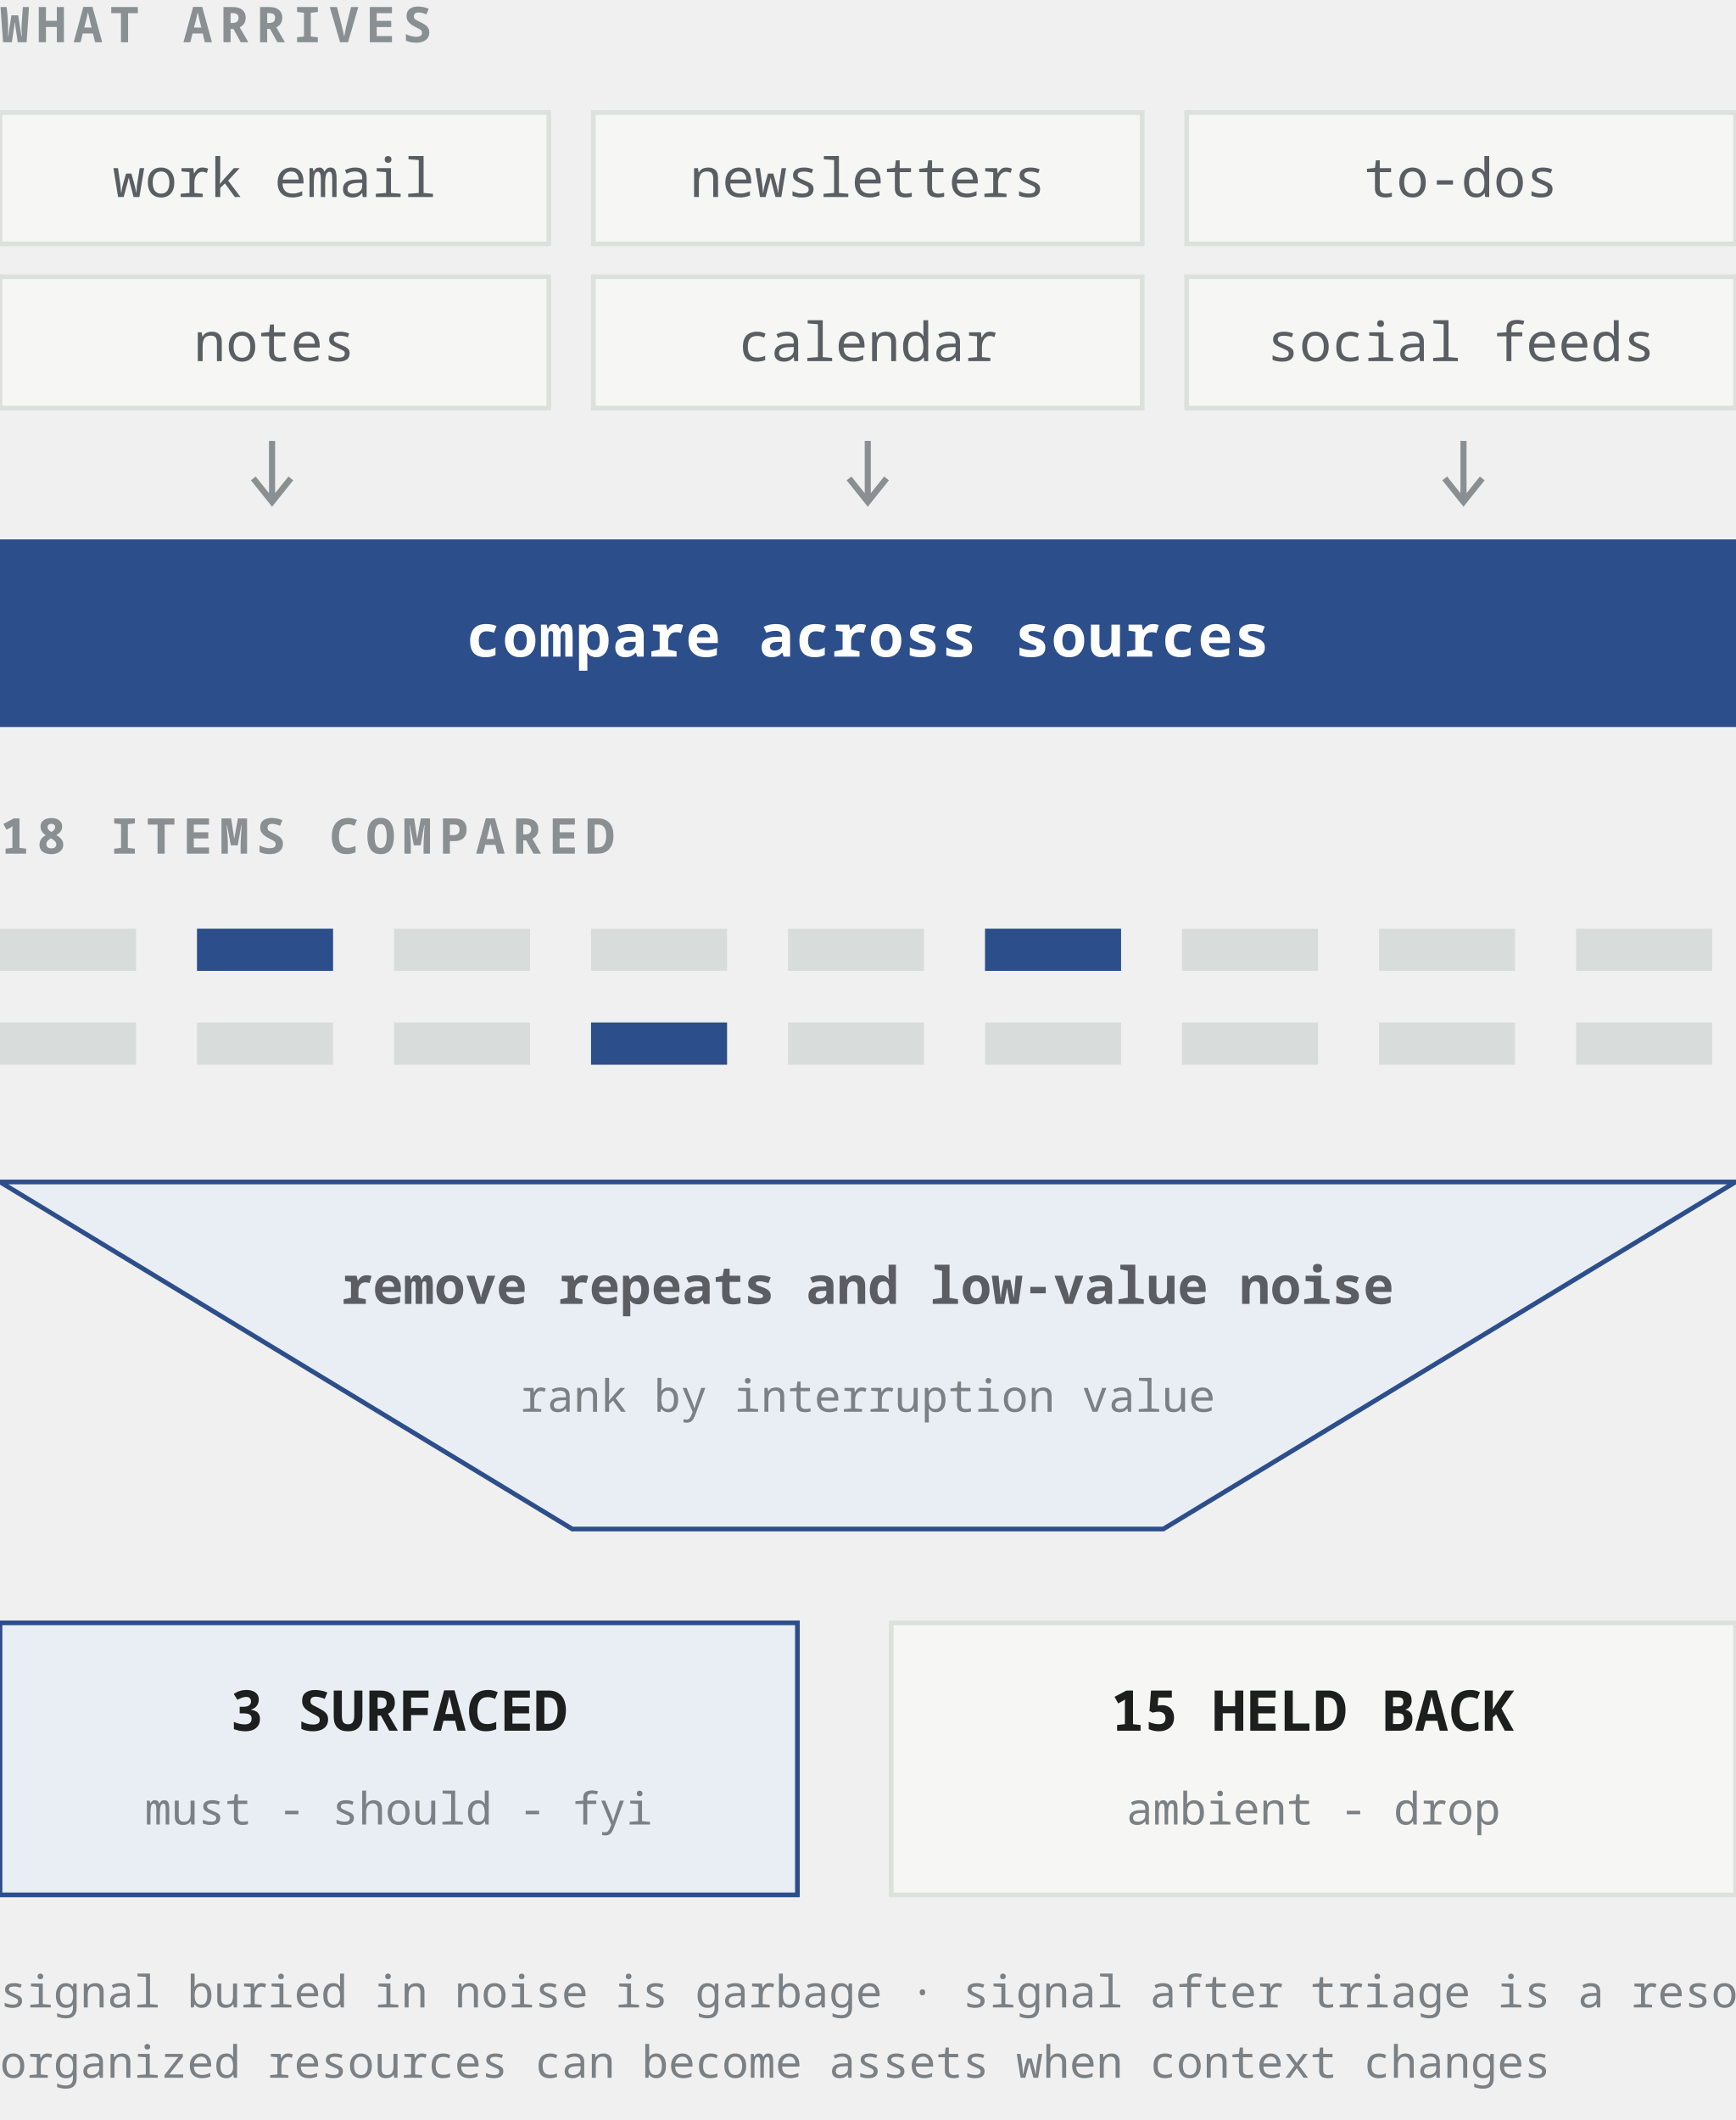
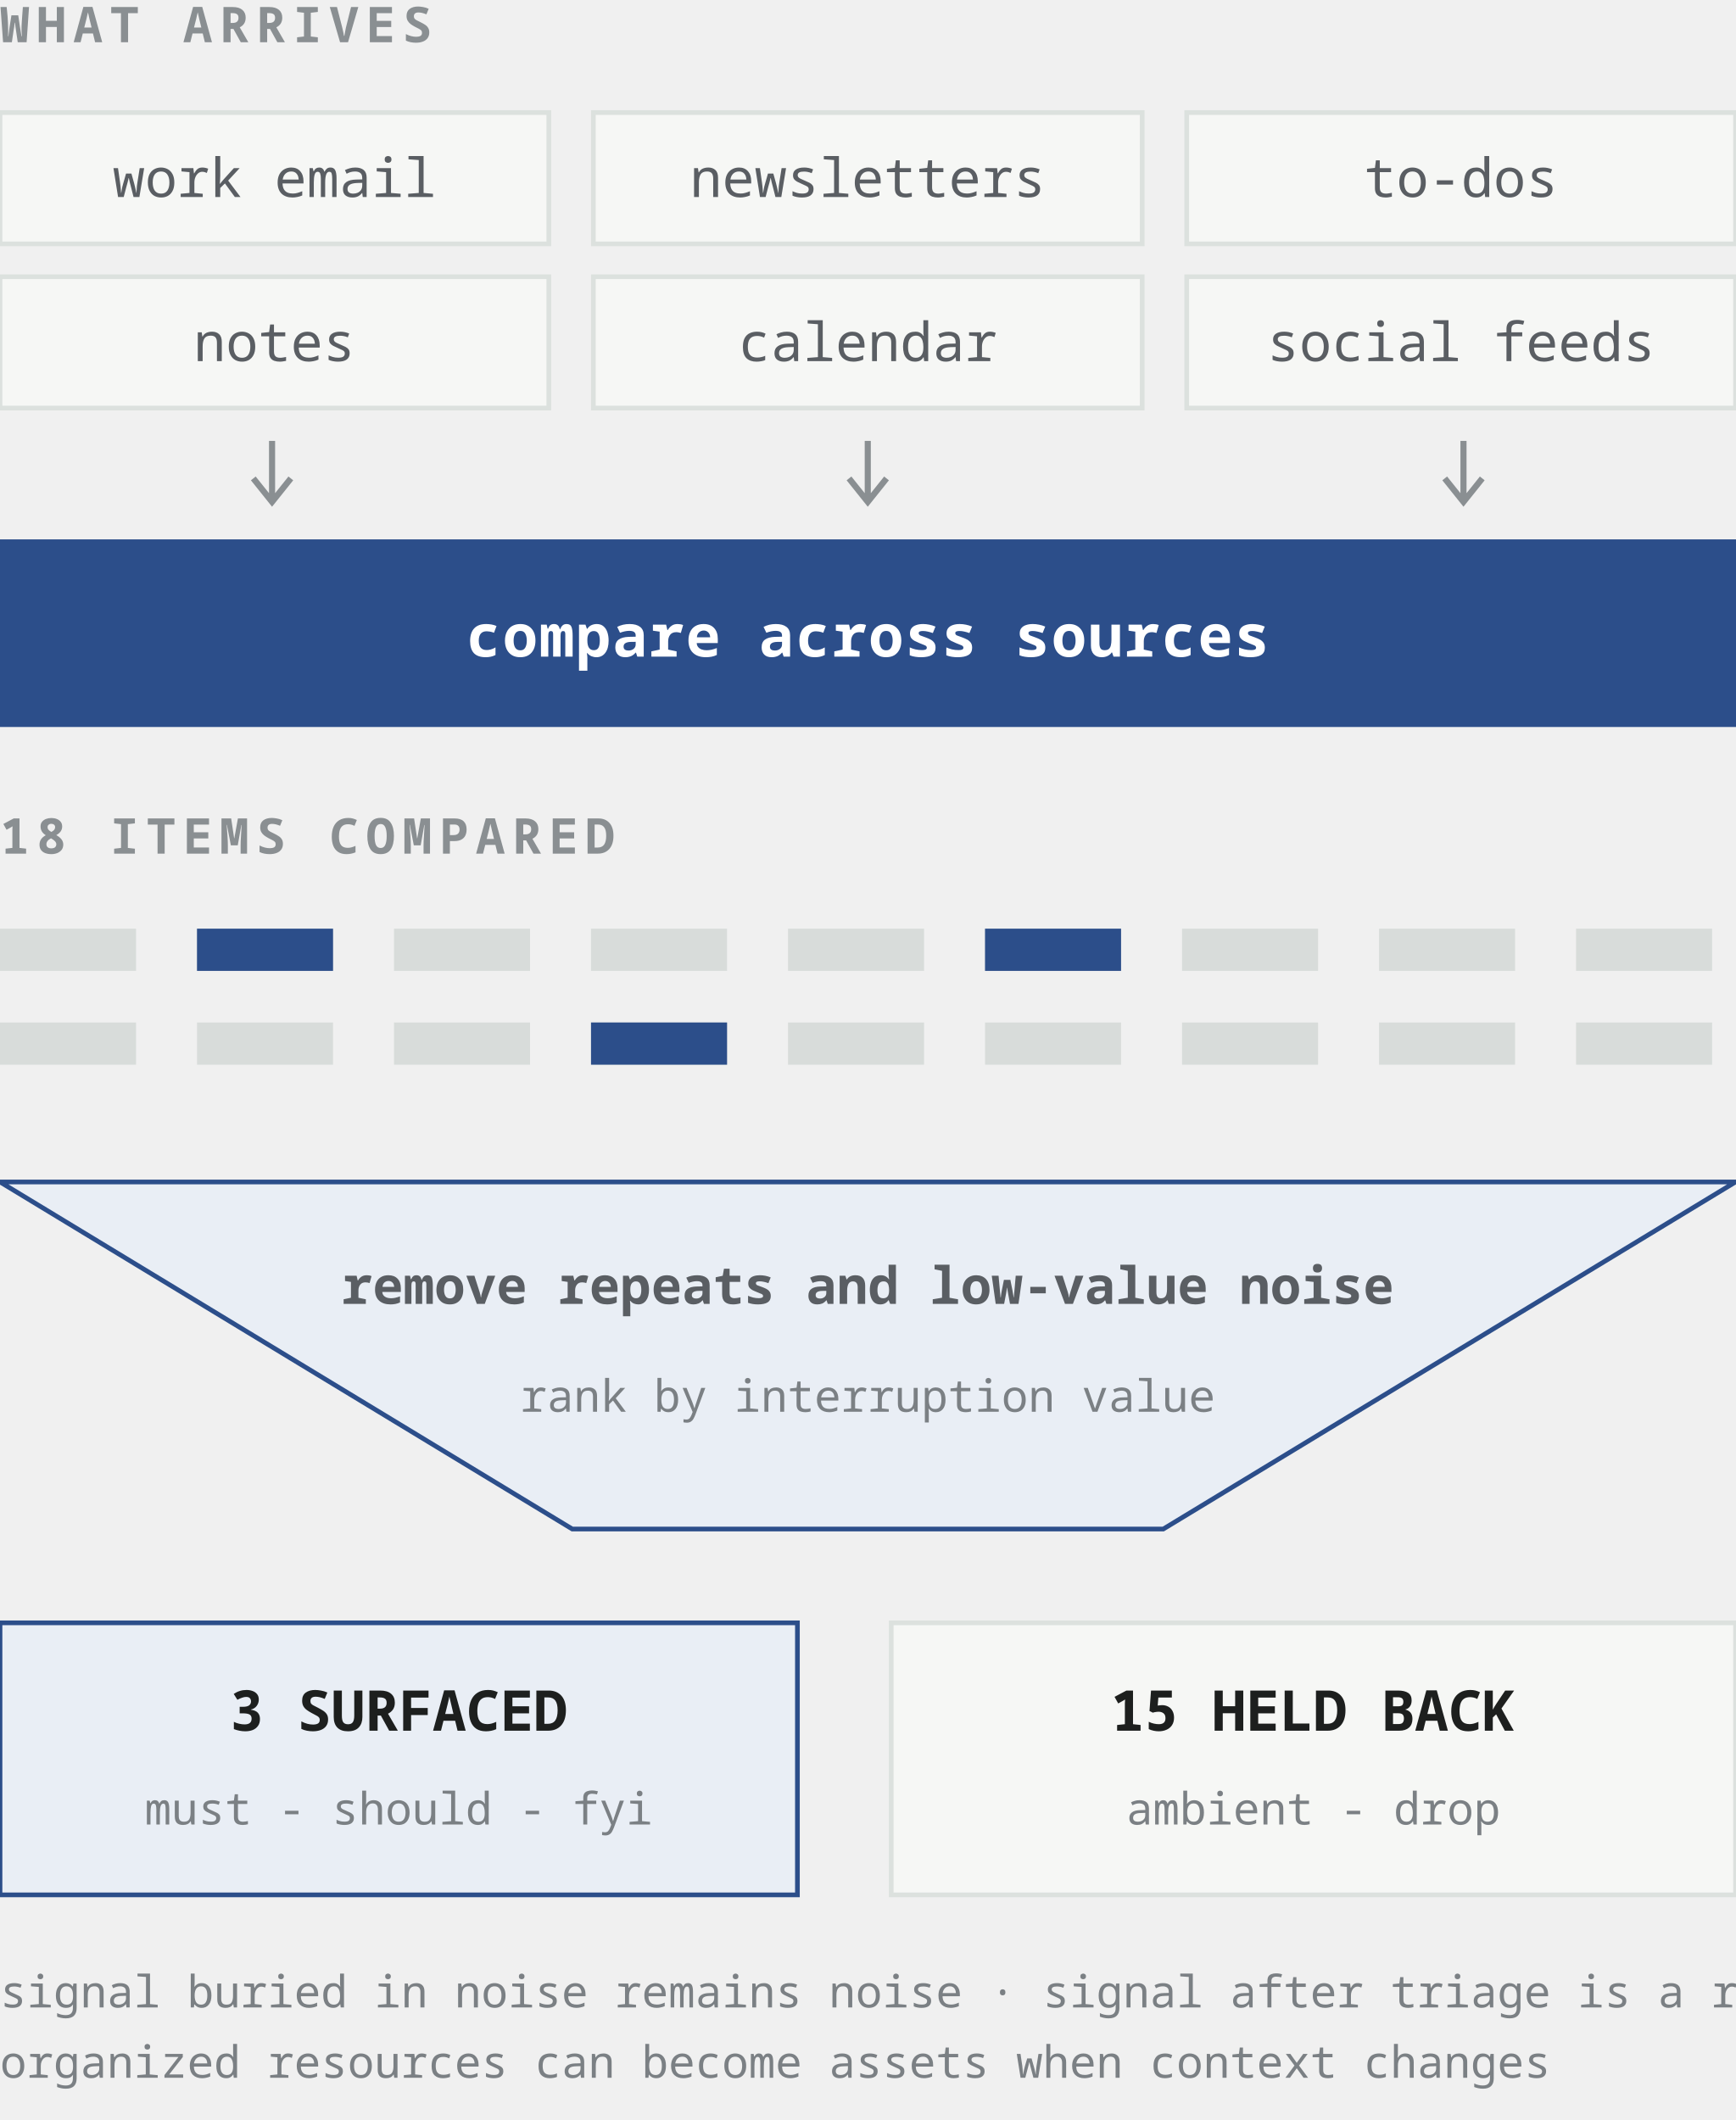
<svg xmlns="http://www.w3.org/2000/svg" viewBox="0 0 370 452" width="370" height="452" role="img" aria-labelledby="t2 d2">
  <style>
    .mono{font-family:'Noto Sans Mono',ui-monospace,monospace}
    .lbl{font-size:10.5px;font-weight:600;letter-spacing:1.5px;fill:#8a8f92}
    .chip{font-size:11.5px;fill:#5a5e63}
    .bar{font-size:12.5px;font-weight:600;fill:#fff;letter-spacing:.3px}
    .count{font-size:11px;font-weight:600;fill:#5a5e63}
    .out{font-size:12px;font-weight:600;fill:#1d1f1e}
    .note{font-size:9.5px;fill:#7b8084}
  </style>
  <text class="mono lbl" x="0" y="9">WHAT ARRIVES</text>
  <rect x="0" y="24" width="117" height="28" fill="#f6f7f5" stroke="#dce1de" />
  <text class="mono chip" x="58.5" y="42" text-anchor="middle">work email</text>
  <rect x="126.5" y="24" width="117" height="28" fill="#f6f7f5" stroke="#dce1de" />
  <text class="mono chip" x="185" y="42" text-anchor="middle">newsletters</text>
  <rect x="253" y="24" width="117" height="28" fill="#f6f7f5" stroke="#dce1de" />
  <text class="mono chip" x="311.5" y="42" text-anchor="middle">to-dos</text>
  <rect x="0" y="59" width="117" height="28" fill="#f6f7f5" stroke="#dce1de" />
  <text class="mono chip" x="58.5" y="77" text-anchor="middle">notes</text>
  <rect x="126.5" y="59" width="117" height="28" fill="#f6f7f5" stroke="#dce1de" />
  <text class="mono chip" x="185" y="77" text-anchor="middle">calendar</text>
  <rect x="253" y="59" width="117" height="28" fill="#f6f7f5" stroke="#dce1de" />
  <text class="mono chip" x="311.5" y="77" text-anchor="middle">social feeds</text>
  <path d="M58 94v13m-4-5 4 5 4-5M185 94v13m-4-5 4 5 4-5M312 94v13m-4-5 4 5 4-5" fill="none" stroke="#8a8f92" stroke-width="1.3" />
  <rect x="0" y="116" width="370" height="38" fill="#2c4e8a" stroke="#2c4e8a" stroke-width="2" />
  <text class="mono bar" x="185" y="140" text-anchor="middle">compare across sources</text>
  <text class="mono lbl" x="0" y="182">18 ITEMS COMPARED</text>
  <g fill="#d8dcda">
    <rect x="0" y="198" width="29" height="9" />
    <rect x="42" y="198" width="29" height="9" />
    <rect x="84" y="198" width="29" height="9" />
    <rect x="126" y="198" width="29" height="9" />
    <rect x="168" y="198" width="29" height="9" />
    <rect x="210" y="198" width="29" height="9" />
    <rect x="252" y="198" width="29" height="9" />
    <rect x="294" y="198" width="29" height="9" />
    <rect x="336" y="198" width="29" height="9" />
    <rect x="0" y="218" width="29" height="9" />
    <rect x="42" y="218" width="29" height="9" />
    <rect x="84" y="218" width="29" height="9" />
    <rect x="126" y="218" width="29" height="9" />
    <rect x="168" y="218" width="29" height="9" />
    <rect x="210" y="218" width="29" height="9" />
    <rect x="252" y="218" width="29" height="9" />
    <rect x="294" y="218" width="29" height="9" />
    <rect x="336" y="218" width="29" height="9" />
  </g>
  <g fill="#2c4e8a">
    <rect x="42" y="198" width="29" height="9" />
    <rect x="210" y="198" width="29" height="9" />
    <rect x="126" y="218" width="29" height="9" />
  </g>
  <path d="M0 252H370L248 326H122Z" fill="#e9eef5" stroke="#2c4e8a" />
  <text class="mono count" x="185" y="278" text-anchor="middle">remove repeats and low-value noise</text>
  <text class="mono note" x="185" y="301" text-anchor="middle">rank by interruption value</text>
  <rect x="0" y="346" width="170" height="58" fill="#e9eef5" stroke="#2c4e8a" />
  <text class="mono out" x="85" y="369" text-anchor="middle" fill="#2c4e8a">3 SURFACED</text>
  <text class="mono note" x="85" y="389" text-anchor="middle">must - should - fyi</text>
  <rect x="190" y="346" width="180" height="58" fill="#f6f7f5" stroke="#dce1de" />
  <text class="mono out" x="280" y="369" text-anchor="middle">15 HELD BACK</text>
  <text class="mono note" x="280" y="389" text-anchor="middle">ambient - drop</text>
-   <text class="mono note" x="0" y="428">signal buried in noise is garbage · signal after triage is a resource</text>
+   <text class="mono note" x="0" y="428">signal buried in noise remains noise · signal after triage is a resource</text>
  <text class="mono note" x="0" y="443">organized resources can become assets when context changes</text>
</svg>
